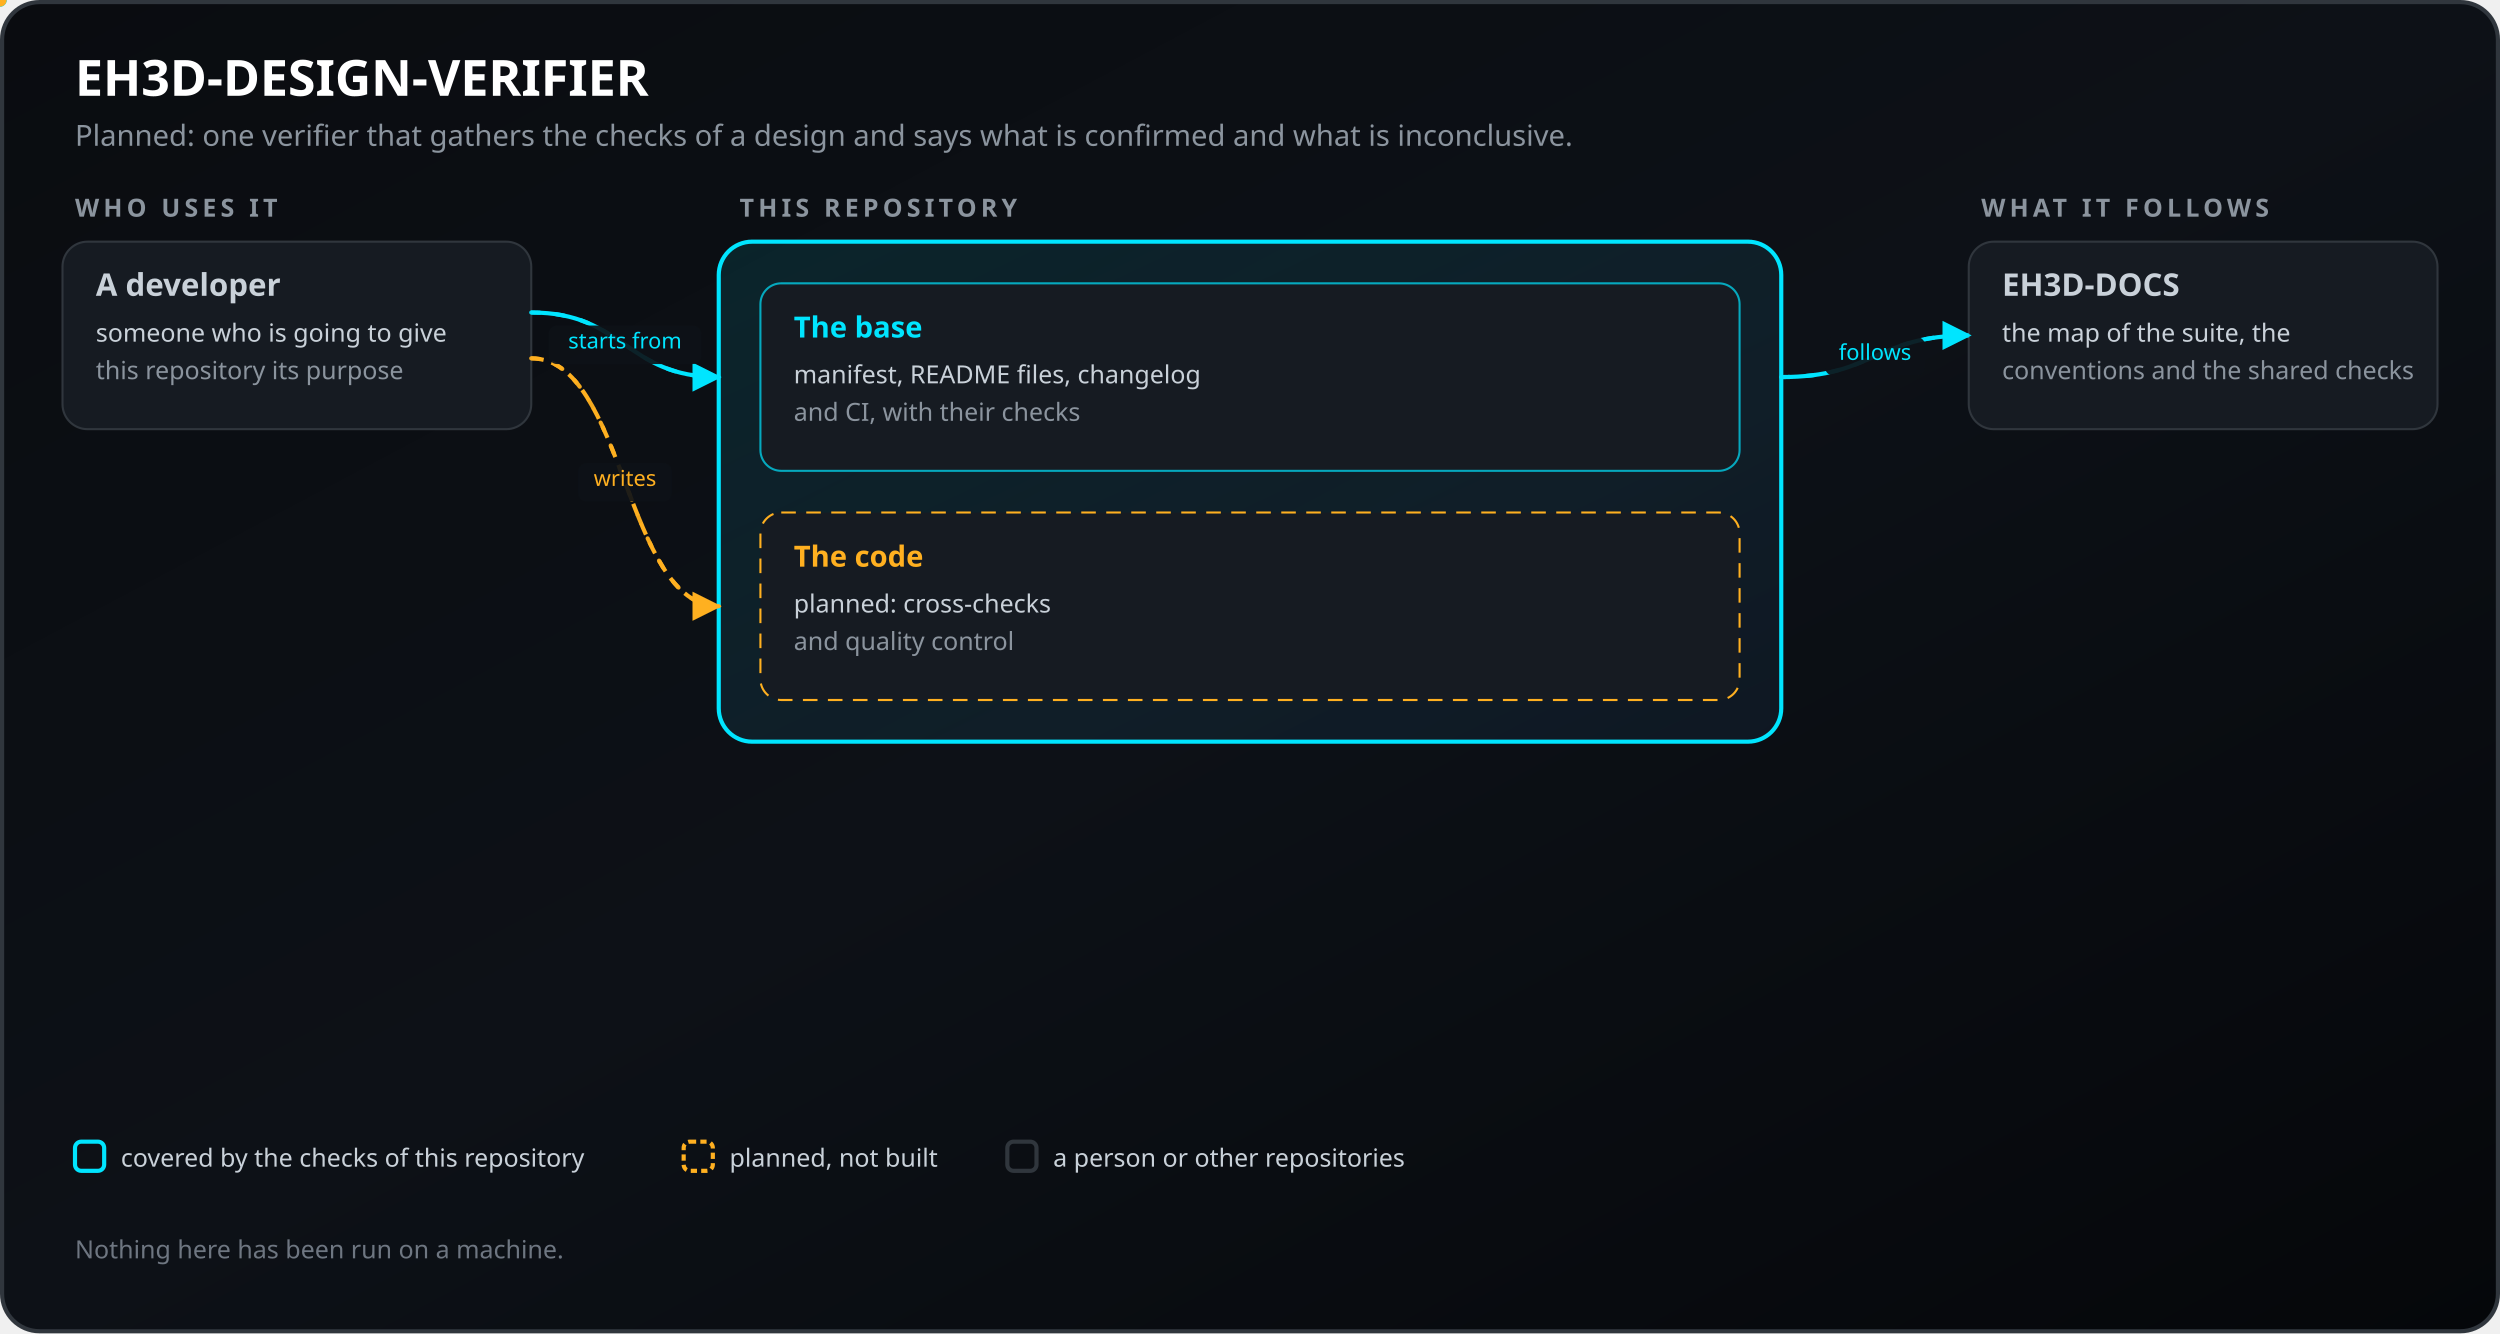
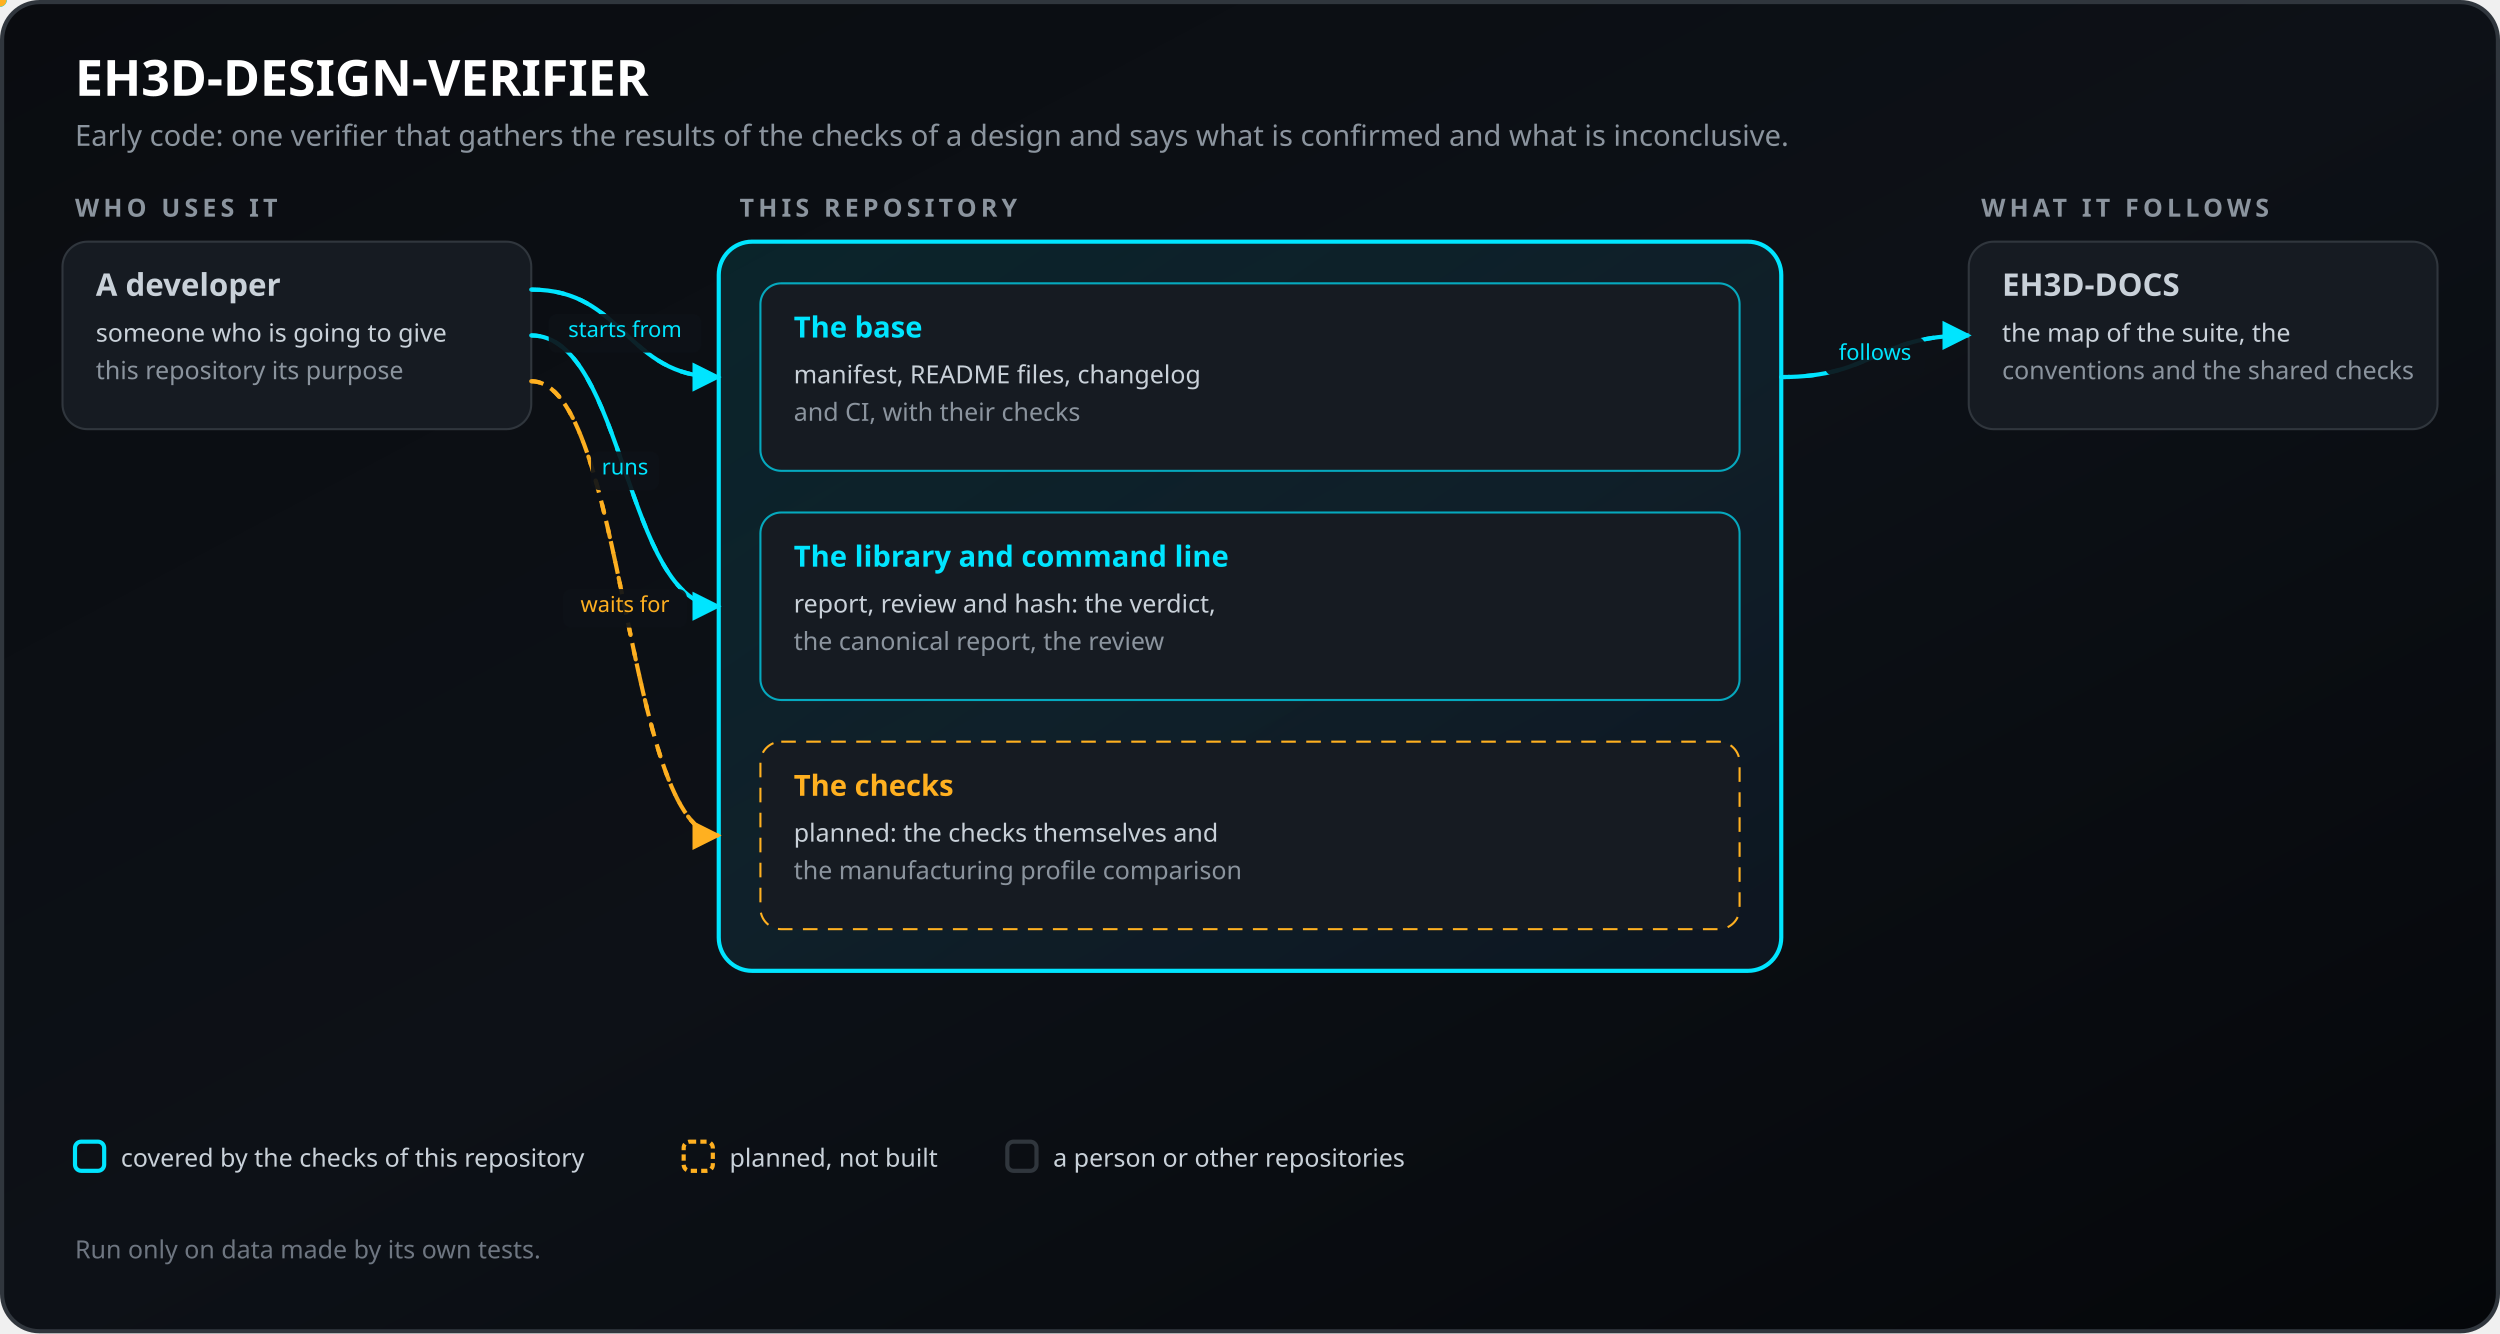
<svg xmlns="http://www.w3.org/2000/svg" viewBox="0 0 1200 640" width="1200" height="640" role="img" aria-labelledby="t d" font-family="'Segoe UI','Noto Sans','Noto Sans CJK SC','Microsoft YaHei','Yu Gothic','Helvetica Neue',Helvetica,Arial,sans-serif">
  <defs>
    <linearGradient id="bg" x1="0" y1="0" x2="1" y2="1">
      <stop offset="0" stop-color="#0A0C10" />
      <stop offset="0.5" stop-color="#0D1117" />
      <stop offset="1" stop-color="#05070A" />
    </linearGradient>
    <linearGradient id="card" x1="0" y1="0" x2="1" y2="1">
      <stop offset="0" stop-color="#121821" />
      <stop offset="1" stop-color="#0B0F15" />
    </linearGradient>
    <linearGradient id="line" x1="0" y1="0" x2="1" y2="0">
      <stop offset="0" stop-color="#00E5FF" />
      <stop offset="1" stop-color="#FF0055" />
    </linearGradient>
    <filter id="glow" x="-50%" y="-50%" width="200%" height="200%">
      <feGaussianBlur stdDeviation="3" result="b" />
      <feMerge>
        <feMergeNode in="b" />
        <feMergeNode in="SourceGraphic" />
      </feMerge>
    </filter>
    <linearGradient id="svc" x1="0" y1="0" x2="1" y2="1">
      <stop offset="0" stop-color="#00E5FF" stop-opacity="0.10" />
      <stop offset="1" stop-color="#4DA3FF" stop-opacity="0.06" />
    </linearGradient>
    <marker id="m00E5FF" viewBox="0 0 10 10" refX="9" refY="5" markerWidth="7" markerHeight="7" orient="auto-start-reverse">
      <path d="M0 0L10 5L0 10z" fill="#00E5FF" />
    </marker>
    <marker id="mFFB020" viewBox="0 0 10 10" refX="9" refY="5" markerWidth="7" markerHeight="7" orient="auto-start-reverse">
      <path d="M0 0L10 5L0 10z" fill="#FFB020" />
    </marker>
    <marker id="m30363D" viewBox="0 0 10 10" refX="9" refY="5" markerWidth="7" markerHeight="7" orient="auto-start-reverse">
      <path d="M0 0L10 5L0 10z" fill="#8B949E" />
    </marker>
  </defs>
  <rect x="1" y="1" width="1198" height="638" rx="18" fill="url(#bg)" stroke="#30363D" stroke-width="2" />
  <text x="36" y="46" font-family="'Segoe UI','Noto Sans','Noto Sans CJK SC','Microsoft YaHei','Yu Gothic','Helvetica Neue',Helvetica,Arial,sans-serif" font-size="24" font-weight="700" fill="#FFFFFF" text-anchor="start">EH3D-DESIGN-VERIFIER</text>
-   <text x="36" y="70" font-family="'Segoe UI','Noto Sans','Noto Sans CJK SC','Microsoft YaHei','Yu Gothic','Helvetica Neue',Helvetica,Arial,sans-serif" font-size="14" font-weight="400" fill="#8B949E" text-anchor="start">Planned: one verifier that gathers the checks of a design and says what is confirmed and what is inconclusive.</text>
+   <text x="36" y="70" font-family="'Segoe UI','Noto Sans','Noto Sans CJK SC','Microsoft YaHei','Yu Gothic','Helvetica Neue',Helvetica,Arial,sans-serif" font-size="14" font-weight="400" fill="#8B949E" text-anchor="start">Early code: one verifier that gathers the results of the checks of a design and says what is confirmed and what is inconclusive.</text>
  <text x="36" y="104" font-family="'Segoe UI','Noto Sans','Noto Sans CJK SC','Microsoft YaHei','Yu Gothic','Helvetica Neue',Helvetica,Arial,sans-serif" font-size="12" font-weight="700" fill="#8B949E" text-anchor="start" letter-spacing="2">WHO USES IT</text>
  <text x="355" y="104" font-family="'Segoe UI','Noto Sans','Noto Sans CJK SC','Microsoft YaHei','Yu Gothic','Helvetica Neue',Helvetica,Arial,sans-serif" font-size="12" font-weight="700" fill="#8B949E" text-anchor="start" letter-spacing="2">THIS REPOSITORY</text>
  <text x="951" y="104" font-family="'Segoe UI','Noto Sans','Noto Sans CJK SC','Microsoft YaHei','Yu Gothic','Helvetica Neue',Helvetica,Arial,sans-serif" font-size="12" font-weight="700" fill="#8B949E" text-anchor="start" letter-spacing="2">WHAT IT FOLLOWS</text>
-   <rect x="345" y="116" width="510" height="240" rx="16" fill="url(#svc)" stroke="#00E5FF" stroke-width="2">
+   <rect x="345" y="116" width="510" height="350" rx="16" fill="url(#svc)" stroke="#00E5FF" stroke-width="2">
    <animate attributeName="stroke-opacity" values="0.55;1;0.55" dur="4s" repeatCount="indefinite" />
  </rect>
  <rect x="30" y="116" width="225" height="90" rx="12" fill="#161B22" stroke="#30363D" stroke-width="1" />
  <text x="46" y="142" font-family="'Segoe UI','Noto Sans','Noto Sans CJK SC','Microsoft YaHei','Yu Gothic','Helvetica Neue',Helvetica,Arial,sans-serif" font-size="15" font-weight="700" fill="#C9D1D9" text-anchor="start">A developer</text>
  <text x="46" y="164" font-family="'Segoe UI','Noto Sans','Noto Sans CJK SC','Microsoft YaHei','Yu Gothic','Helvetica Neue',Helvetica,Arial,sans-serif" font-size="12" font-weight="400" fill="#C9D1D9" text-anchor="start">someone who is going to give</text>
  <text x="46" y="182" font-family="'Segoe UI','Noto Sans','Noto Sans CJK SC','Microsoft YaHei','Yu Gothic','Helvetica Neue',Helvetica,Arial,sans-serif" font-size="12" font-weight="400" fill="#8B949E" text-anchor="start">this repository its purpose</text>
  <rect x="365" y="136" width="470" height="90" rx="10" fill="#161B22" stroke="#00E5FF" stroke-width="1" stroke-opacity="0.7">
    <animate attributeName="stroke-opacity" values="0.45;1;0.45;0.45" keyTimes="0;0.08;0.2;1" dur="6s" begin="0s" repeatCount="indefinite" />
    <animate attributeName="stroke-width" values="1;2.4;1;1" keyTimes="0;0.08;0.2;1" dur="6s" begin="0s" repeatCount="indefinite" />
  </rect>
  <text x="381" y="162" font-family="'Segoe UI','Noto Sans','Noto Sans CJK SC','Microsoft YaHei','Yu Gothic','Helvetica Neue',Helvetica,Arial,sans-serif" font-size="14" font-weight="700" fill="#00E5FF" text-anchor="start">The base</text>
  <text x="381" y="184" font-family="'Segoe UI','Noto Sans','Noto Sans CJK SC','Microsoft YaHei','Yu Gothic','Helvetica Neue',Helvetica,Arial,sans-serif" font-size="12" font-weight="400" fill="#C9D1D9" text-anchor="start">manifest, README files, changelog</text>
  <text x="381" y="202" font-family="'Segoe UI','Noto Sans','Noto Sans CJK SC','Microsoft YaHei','Yu Gothic','Helvetica Neue',Helvetica,Arial,sans-serif" font-size="12" font-weight="400" fill="#8B949E" text-anchor="start">and CI, with their checks</text>
-   <rect x="365" y="246" width="470" height="90" rx="10" fill="#161B22" stroke="#FFB020" stroke-width="1" stroke-dasharray="7 5">
+   <rect x="365" y="246" width="470" height="90" rx="10" fill="#161B22" stroke="#00E5FF" stroke-width="1" stroke-opacity="0.7">
    <animate attributeName="stroke-opacity" values="0.45;1;0.45;0.45" keyTimes="0;0.08;0.2;1" dur="6s" begin="1s" repeatCount="indefinite" />
    <animate attributeName="stroke-width" values="1;2.4;1;1" keyTimes="0;0.08;0.2;1" dur="6s" begin="1s" repeatCount="indefinite" />
  </rect>
-   <text x="381" y="272" font-family="'Segoe UI','Noto Sans','Noto Sans CJK SC','Microsoft YaHei','Yu Gothic','Helvetica Neue',Helvetica,Arial,sans-serif" font-size="14" font-weight="700" fill="#FFB020" text-anchor="start">The code</text>
-   <text x="381" y="294" font-family="'Segoe UI','Noto Sans','Noto Sans CJK SC','Microsoft YaHei','Yu Gothic','Helvetica Neue',Helvetica,Arial,sans-serif" font-size="12" font-weight="400" fill="#C9D1D9" text-anchor="start">planned: cross-checks</text>
-   <text x="381" y="312" font-family="'Segoe UI','Noto Sans','Noto Sans CJK SC','Microsoft YaHei','Yu Gothic','Helvetica Neue',Helvetica,Arial,sans-serif" font-size="12" font-weight="400" fill="#8B949E" text-anchor="start">and quality control</text>
+   <text x="381" y="272" font-family="'Segoe UI','Noto Sans','Noto Sans CJK SC','Microsoft YaHei','Yu Gothic','Helvetica Neue',Helvetica,Arial,sans-serif" font-size="14" font-weight="700" fill="#00E5FF" text-anchor="start">The library and command line</text>
+   <text x="381" y="294" font-family="'Segoe UI','Noto Sans','Noto Sans CJK SC','Microsoft YaHei','Yu Gothic','Helvetica Neue',Helvetica,Arial,sans-serif" font-size="12" font-weight="400" fill="#C9D1D9" text-anchor="start">report, review and hash: the verdict,</text>
+   <text x="381" y="312" font-family="'Segoe UI','Noto Sans','Noto Sans CJK SC','Microsoft YaHei','Yu Gothic','Helvetica Neue',Helvetica,Arial,sans-serif" font-size="12" font-weight="400" fill="#8B949E" text-anchor="start">the canonical report, the review</text>
  <rect x="945" y="116" width="225" height="90" rx="12" fill="#161B22" stroke="#30363D" stroke-width="1" />
  <text x="961" y="142" font-family="'Segoe UI','Noto Sans','Noto Sans CJK SC','Microsoft YaHei','Yu Gothic','Helvetica Neue',Helvetica,Arial,sans-serif" font-size="15" font-weight="700" fill="#C9D1D9" text-anchor="start">EH3D-DOCS</text>
  <text x="961" y="164" font-family="'Segoe UI','Noto Sans','Noto Sans CJK SC','Microsoft YaHei','Yu Gothic','Helvetica Neue',Helvetica,Arial,sans-serif" font-size="12" font-weight="400" fill="#C9D1D9" text-anchor="start">the map of the suite, the</text>
  <text x="961" y="182" font-family="'Segoe UI','Noto Sans','Noto Sans CJK SC','Microsoft YaHei','Yu Gothic','Helvetica Neue',Helvetica,Arial,sans-serif" font-size="12" font-weight="400" fill="#8B949E" text-anchor="start">conventions and the shared checks</text>
-   <path id="p0" d="M255 150 C300 150 300 181 345 181" stroke="#00E5FF" stroke-width="2" fill="none" marker-end="url(#m00E5FF)" />
-   <path d="M255 150 C300 150 300 181 345 181" stroke="#00E5FF" stroke-width="2" fill="none" stroke-linecap="round" stroke-dasharray="4 8" opacity="0.95">
+   <rect x="365" y="356" width="470" height="90" rx="10" fill="#161B22" stroke="#FFB020" stroke-width="1" stroke-dasharray="7 5">
+     <animate attributeName="stroke-opacity" values="0.45;1;0.45;0.45" keyTimes="0;0.08;0.2;1" dur="6s" begin="2s" repeatCount="indefinite" />
+     <animate attributeName="stroke-width" values="1;2.4;1;1" keyTimes="0;0.08;0.2;1" dur="6s" begin="2s" repeatCount="indefinite" />
+   </rect>
+   <text x="381" y="382" font-family="'Segoe UI','Noto Sans','Noto Sans CJK SC','Microsoft YaHei','Yu Gothic','Helvetica Neue',Helvetica,Arial,sans-serif" font-size="14" font-weight="700" fill="#FFB020" text-anchor="start">The checks</text>
+   <text x="381" y="404" font-family="'Segoe UI','Noto Sans','Noto Sans CJK SC','Microsoft YaHei','Yu Gothic','Helvetica Neue',Helvetica,Arial,sans-serif" font-size="12" font-weight="400" fill="#C9D1D9" text-anchor="start">planned: the checks themselves and</text>
+   <text x="381" y="422" font-family="'Segoe UI','Noto Sans','Noto Sans CJK SC','Microsoft YaHei','Yu Gothic','Helvetica Neue',Helvetica,Arial,sans-serif" font-size="12" font-weight="400" fill="#8B949E" text-anchor="start">the manufacturing profile comparison</text>
+   <path id="p0" d="M255 139 C300 139 300 181 345 181" stroke="#00E5FF" stroke-width="2" fill="none" marker-end="url(#m00E5FF)" />
+   <path d="M255 139 C300 139 300 181 345 181" stroke="#00E5FF" stroke-width="2" fill="none" stroke-linecap="round" stroke-dasharray="4 8" opacity="0.95">
    <animate attributeName="stroke-dashoffset" from="0" to="-24" dur="1.2s" repeatCount="indefinite" />
  </path>
  <circle r="3.2" fill="#00E5FF">
    <animateMotion dur="1.8s" begin="0.00s" repeatCount="indefinite">
      <mpath href="#p0" />
    </animateMotion>
    <animate attributeName="opacity" values="0;1;1;0" keyTimes="0;0.15;0.85;1" dur="1.8s" begin="0.00s" repeatCount="indefinite" />
  </circle>
  <path id="p1" d="M855 181 C900 181 900 161 945 161" stroke="#00E5FF" stroke-width="2" fill="none" marker-end="url(#m00E5FF)" />
  <path d="M855 181 C900 181 900 161 945 161" stroke="#00E5FF" stroke-width="2" fill="none" stroke-linecap="round" stroke-dasharray="4 8" opacity="0.95">
    <animate attributeName="stroke-dashoffset" from="0" to="-24" dur="1.2s" repeatCount="indefinite" />
  </path>
  <circle r="3.2" fill="#00E5FF">
    <animateMotion dur="1.8s" begin="0.35s" repeatCount="indefinite">
      <mpath href="#p1" />
    </animateMotion>
    <animate attributeName="opacity" values="0;1;1;0" keyTimes="0;0.15;0.85;1" dur="1.8s" begin="0.35s" repeatCount="indefinite" />
  </circle>
-   <path id="p2" d="M255 172 C300 172 300 291 345 291" stroke="#FFB020" stroke-width="2" fill="none" stroke-dasharray="6 4" marker-end="url(#mFFB020)" />
-   <path d="M255 172 C300 172 300 291 345 291" stroke="#FFB020" stroke-width="2" fill="none" stroke-linecap="round" stroke-dasharray="4 8" opacity="0.95">
+   <path id="p2" d="M255 161 C300 161 300 291 345 291" stroke="#00E5FF" stroke-width="2" fill="none" marker-end="url(#m00E5FF)" />
+   <path d="M255 161 C300 161 300 291 345 291" stroke="#00E5FF" stroke-width="2" fill="none" stroke-linecap="round" stroke-dasharray="4 8" opacity="0.95">
    <animate attributeName="stroke-dashoffset" from="0" to="-24" dur="1.2s" repeatCount="indefinite" />
  </path>
-   <circle r="3.2" fill="#FFB020">
+   <circle r="3.2" fill="#00E5FF">
    <animateMotion dur="1.8s" begin="0.70s" repeatCount="indefinite">
      <mpath href="#p2" />
    </animateMotion>
    <animate attributeName="opacity" values="0;1;1;0" keyTimes="0;0.15;0.85;1" dur="1.8s" begin="0.70s" repeatCount="indefinite" />
  </circle>
-   <rect x="263.395" y="156.25" width="73.21" height="18.5" rx="4" fill="#0D1117" opacity="0.92" />
-   <text x="300" y="167.25" font-family="'Segoe UI','Noto Sans','Noto Sans CJK SC','Microsoft YaHei','Yu Gothic','Helvetica Neue',Helvetica,Arial,sans-serif" font-size="10.5" font-weight="400" fill="#00E5FF" text-anchor="middle">starts from</text>
+   <path id="p3" d="M255 183 C300 183 300 401 345 401" stroke="#FFB020" stroke-width="2" fill="none" stroke-dasharray="6 4" marker-end="url(#mFFB020)" />
+   <path d="M255 183 C300 183 300 401 345 401" stroke="#FFB020" stroke-width="2" fill="none" stroke-linecap="round" stroke-dasharray="4 8" opacity="0.95">
+     <animate attributeName="stroke-dashoffset" from="0" to="-24" dur="1.2s" repeatCount="indefinite" />
+   </path>
+   <circle r="3.2" fill="#FFB020">
+     <animateMotion dur="1.8s" begin="1.05s" repeatCount="indefinite">
+       <mpath href="#p3" />
+     </animateMotion>
+     <animate attributeName="opacity" values="0;1;1;0" keyTimes="0;0.15;0.85;1" dur="1.8s" begin="1.05s" repeatCount="indefinite" />
+   </circle>
+   <rect x="263.395" y="150.75" width="73.21" height="18.5" rx="4" fill="#0D1117" opacity="0.92" />
+   <text x="300" y="161.75" font-family="'Segoe UI','Noto Sans','Noto Sans CJK SC','Microsoft YaHei','Yu Gothic','Helvetica Neue',Helvetica,Arial,sans-serif" font-size="10.5" font-weight="400" fill="#00E5FF" text-anchor="middle">starts from</text>
  <rect x="875.995" y="161.75" width="48.01" height="18.5" rx="4" fill="#0D1117" opacity="0.92" />
  <text x="900" y="172.75" font-family="'Segoe UI','Noto Sans','Noto Sans CJK SC','Microsoft YaHei','Yu Gothic','Helvetica Neue',Helvetica,Arial,sans-serif" font-size="10.5" font-weight="400" fill="#00E5FF" text-anchor="middle">follows</text>
-   <rect x="277.57" y="222.25" width="44.86" height="18.5" rx="4" fill="#0D1117" opacity="0.92" />
-   <text x="300" y="233.25" font-family="'Segoe UI','Noto Sans','Noto Sans CJK SC','Microsoft YaHei','Yu Gothic','Helvetica Neue',Helvetica,Arial,sans-serif" font-size="10.5" font-weight="400" fill="#FFB020" text-anchor="middle">writes</text>
+   <rect x="283.66" y="216.75" width="32.68" height="18.5" rx="4" fill="#0D1117" opacity="0.92" />
+   <text x="300" y="227.75" font-family="'Segoe UI','Noto Sans','Noto Sans CJK SC','Microsoft YaHei','Yu Gothic','Helvetica Neue',Helvetica,Arial,sans-serif" font-size="10.5" font-weight="400" fill="#00E5FF" text-anchor="middle">runs</text>
+   <rect x="270.325" y="282.75" width="59.35" height="18.5" rx="4" fill="#0D1117" opacity="0.92" />
+   <text x="300" y="293.75" font-family="'Segoe UI','Noto Sans','Noto Sans CJK SC','Microsoft YaHei','Yu Gothic','Helvetica Neue',Helvetica,Arial,sans-serif" font-size="10.5" font-weight="400" fill="#FFB020" text-anchor="middle">waits for</text>
  <rect x="36" y="548" width="14" height="14" rx="3" fill="none" stroke="#00E5FF" stroke-width="2" />
  <text x="58" y="560" font-family="'Segoe UI','Noto Sans','Noto Sans CJK SC','Microsoft YaHei','Yu Gothic','Helvetica Neue',Helvetica,Arial,sans-serif" font-size="12" font-weight="400" fill="#C9D1D9" text-anchor="start">covered by the checks of this repository</text>
  <rect x="328.16" y="548" width="14" height="14" rx="3" fill="none" stroke="#FFB020" stroke-width="2" stroke-dasharray="3 2" />
  <text x="350.16" y="560" font-family="'Segoe UI','Noto Sans','Noto Sans CJK SC','Microsoft YaHei','Yu Gothic','Helvetica Neue',Helvetica,Arial,sans-serif" font-size="12" font-weight="400" fill="#C9D1D9" text-anchor="start">planned, not built</text>
  <rect x="483.52" y="548" width="14" height="14" rx="3" fill="none" stroke="#30363D" stroke-width="2" />
  <text x="505.52" y="560" font-family="'Segoe UI','Noto Sans','Noto Sans CJK SC','Microsoft YaHei','Yu Gothic','Helvetica Neue',Helvetica,Arial,sans-serif" font-size="12" font-weight="400" fill="#C9D1D9" text-anchor="start">a person or other repositories</text>
-   <text x="36" y="604" font-family="'Segoe UI','Noto Sans','Noto Sans CJK SC','Microsoft YaHei','Yu Gothic','Helvetica Neue',Helvetica,Arial,sans-serif" font-size="12" font-weight="400" fill="#6E7681" text-anchor="start">Nothing here has been run on a machine.</text>
+   <text x="36" y="604" font-family="'Segoe UI','Noto Sans','Noto Sans CJK SC','Microsoft YaHei','Yu Gothic','Helvetica Neue',Helvetica,Arial,sans-serif" font-size="12" font-weight="400" fill="#6E7681" text-anchor="start">Run only on data made by its own tests.</text>
</svg>
